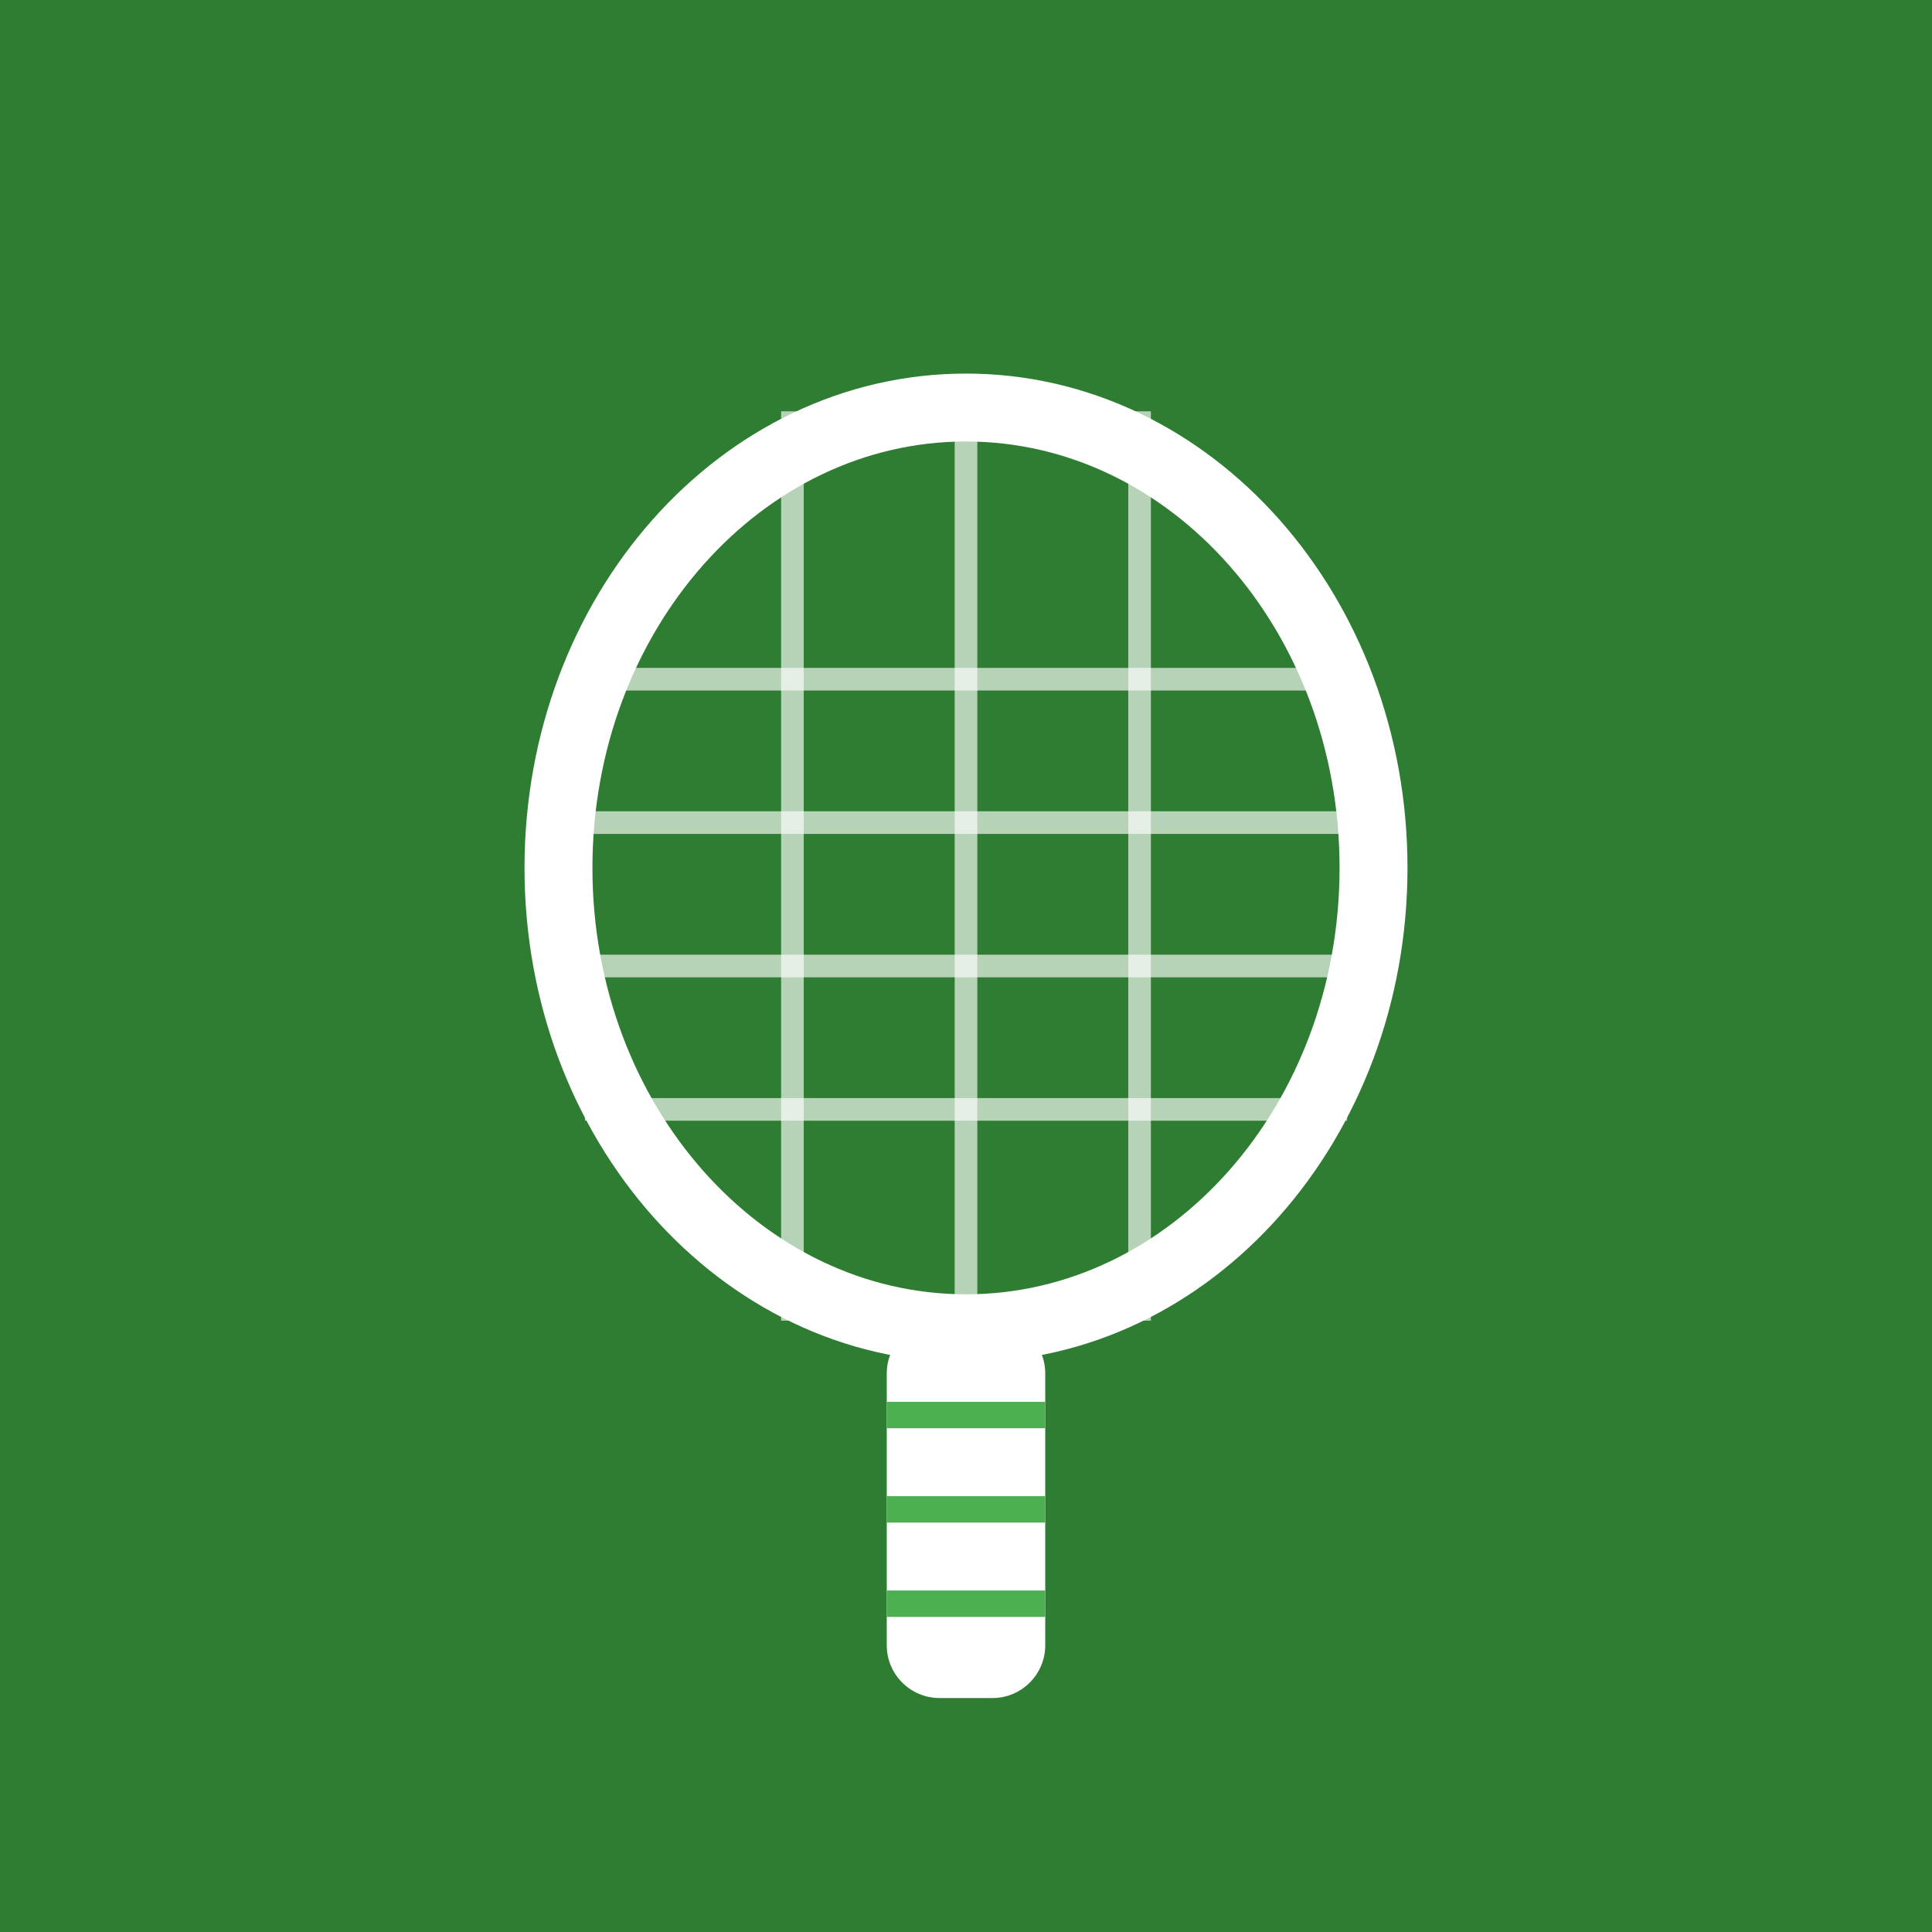
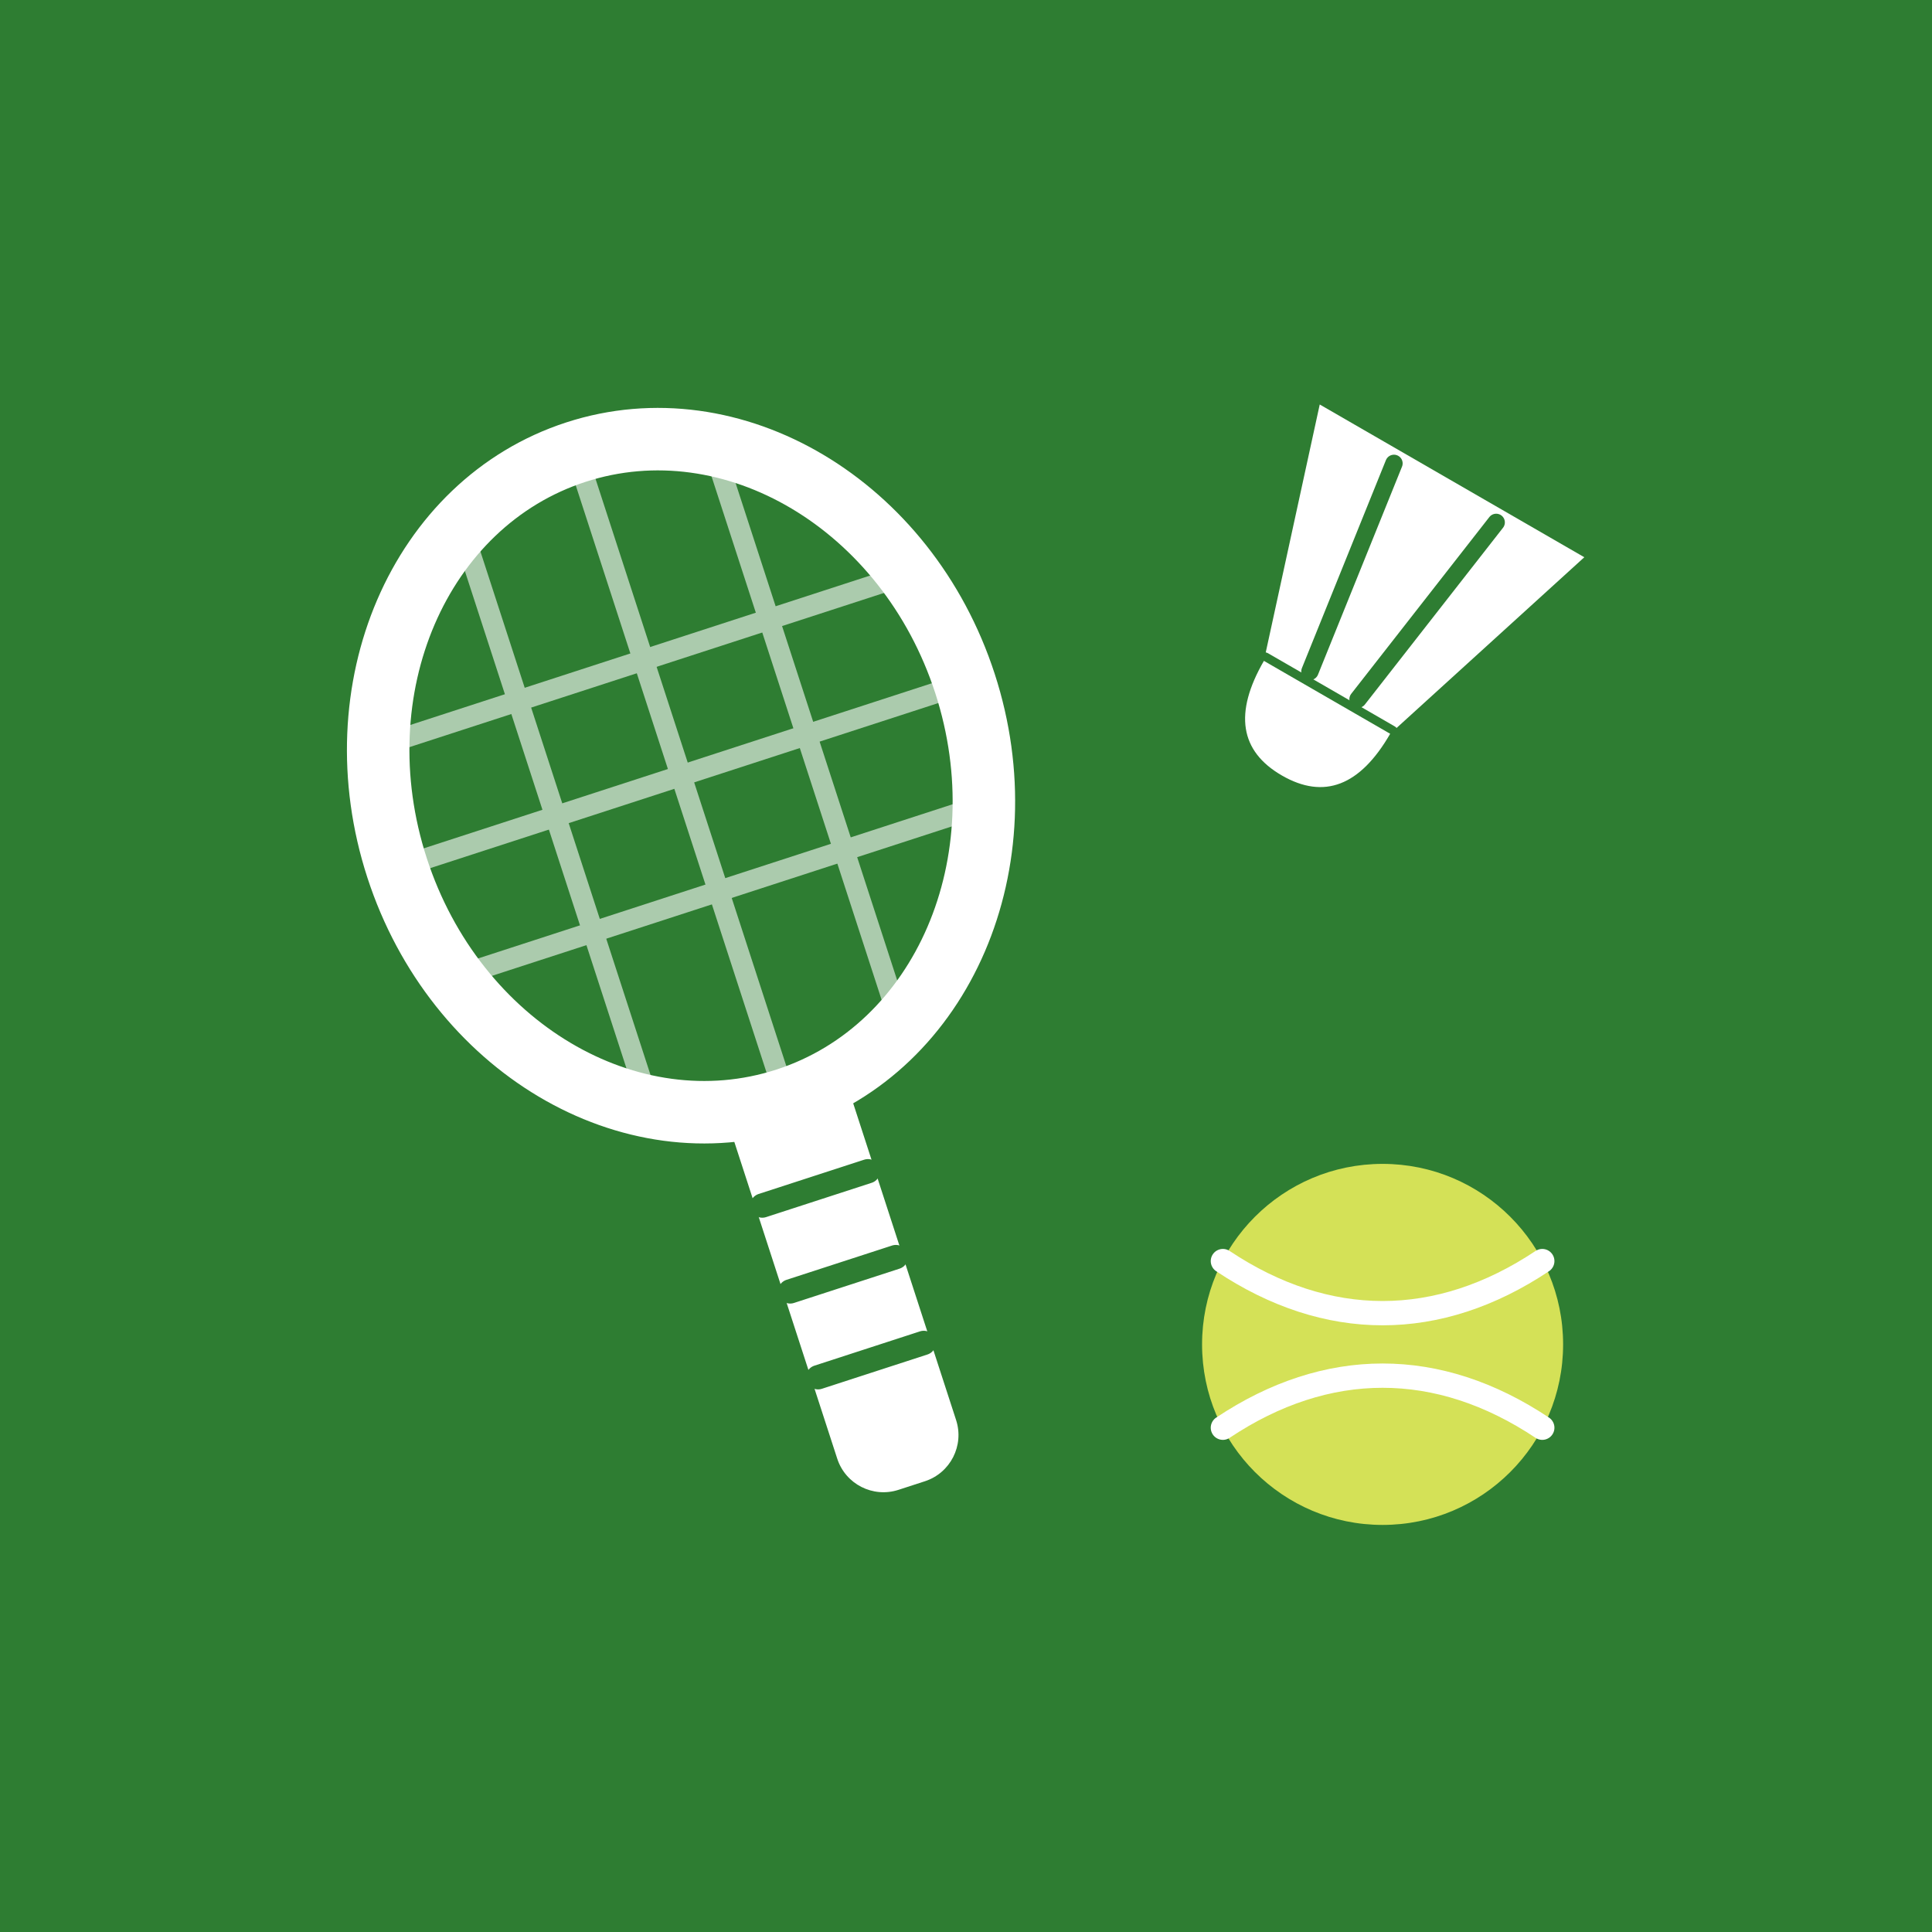
<svg xmlns="http://www.w3.org/2000/svg" viewBox="0 0 512 512">
  <rect width="512" height="512" fill="#2E7D32" />
-   <ellipse cx="256" cy="230" rx="108" ry="122" fill="none" stroke="white" stroke-width="18" />
-   <line x1="155" y1="180" x2="357" y2="180" stroke="white" stroke-width="6" opacity="0.65" />
-   <line x1="149" y1="218" x2="363" y2="218" stroke="white" stroke-width="6" opacity="0.65" />
-   <line x1="149" y1="256" x2="363" y2="256" stroke="white" stroke-width="6" opacity="0.65" />
-   <line x1="155" y1="294" x2="357" y2="294" stroke="white" stroke-width="6" opacity="0.65" />
-   <line x1="210" y1="109" x2="210" y2="350" stroke="white" stroke-width="6" opacity="0.65" />
-   <line x1="256" y1="108" x2="256" y2="352" stroke="white" stroke-width="6" opacity="0.65" />
-   <line x1="302" y1="109" x2="302" y2="350" stroke="white" stroke-width="6" opacity="0.65" />
-   <rect x="235" y="350" width="42" height="100" fill="white" rx="14" />
-   <line x1="235" y1="375" x2="277" y2="375" stroke="#4CAF50" stroke-width="7" />
-   <line x1="235" y1="400" x2="277" y2="400" stroke="#4CAF50" stroke-width="7" />
-   <line x1="235" y1="425" x2="277" y2="425" stroke="#4CAF50" stroke-width="7" />
+   <g transform="translate(256 256) scale(0.92) translate(-262 -243)">
+     <g transform="rotate(-18 200 250)">
+       <ellipse cx="200" cy="185" rx="86" ry="98" fill="none" stroke="#FFFFFF" stroke-width="18" />
+       <g stroke="#FFFFFF" stroke-width="6" opacity="0.6">
+         <path d="M 126 150 H 274" />
+         <path d="M 122 185 H 278" />
+         <path d="M 126 220 H 274" />
+         <path d="M 162 103 V 267" />
+         <path d="M 200 95 V 275" />
+         <path d="M 238 103 V 267" />
+       </g>
+       <rect x="182" y="276" width="36" height="124" rx="14" fill="#FFFFFF" />
+       <g stroke="#2E7D32" stroke-width="7" stroke-linecap="round">
+         <path d="M 184 310 H 216" />
+         <path d="M 184 336 H 216" />
+         <path d="M 184 362 H 216" />
+       </g>
+     </g>
+     <g transform="translate(360 176) rotate(30)">
+       <path d="M -21 -12 L -44 -84 L 44 -84 L 21 -12 Z" fill="#FFFFFF" />
+       <g stroke="#2E7D32" stroke-width="5" stroke-linecap="round">
+         <path d="M -8 -16 L -17 -80" />
+         <path d="M 8 -16 L 17 -80" />
+         <path d="M -21 -12 H 21" />
+       </g>
+       <path d="M -21 -12 Q -21 14 0 14 Q 21 14 21 -12 Z" fill="#FFFFFF" />
+     </g>
+     <g transform="translate(382 352)">
+       <circle r="52" fill="#D4E157" />
+       <g fill="none" stroke="#FFFFFF" stroke-width="7" stroke-linecap="round">
+         <path d="M -46 -24 C -16 -4 16 -4 46 -24" />
+         <path d="M -46 24 C -16 4 16 4 46 24" />
+       </g>
+     </g>
+   </g>
</svg>
